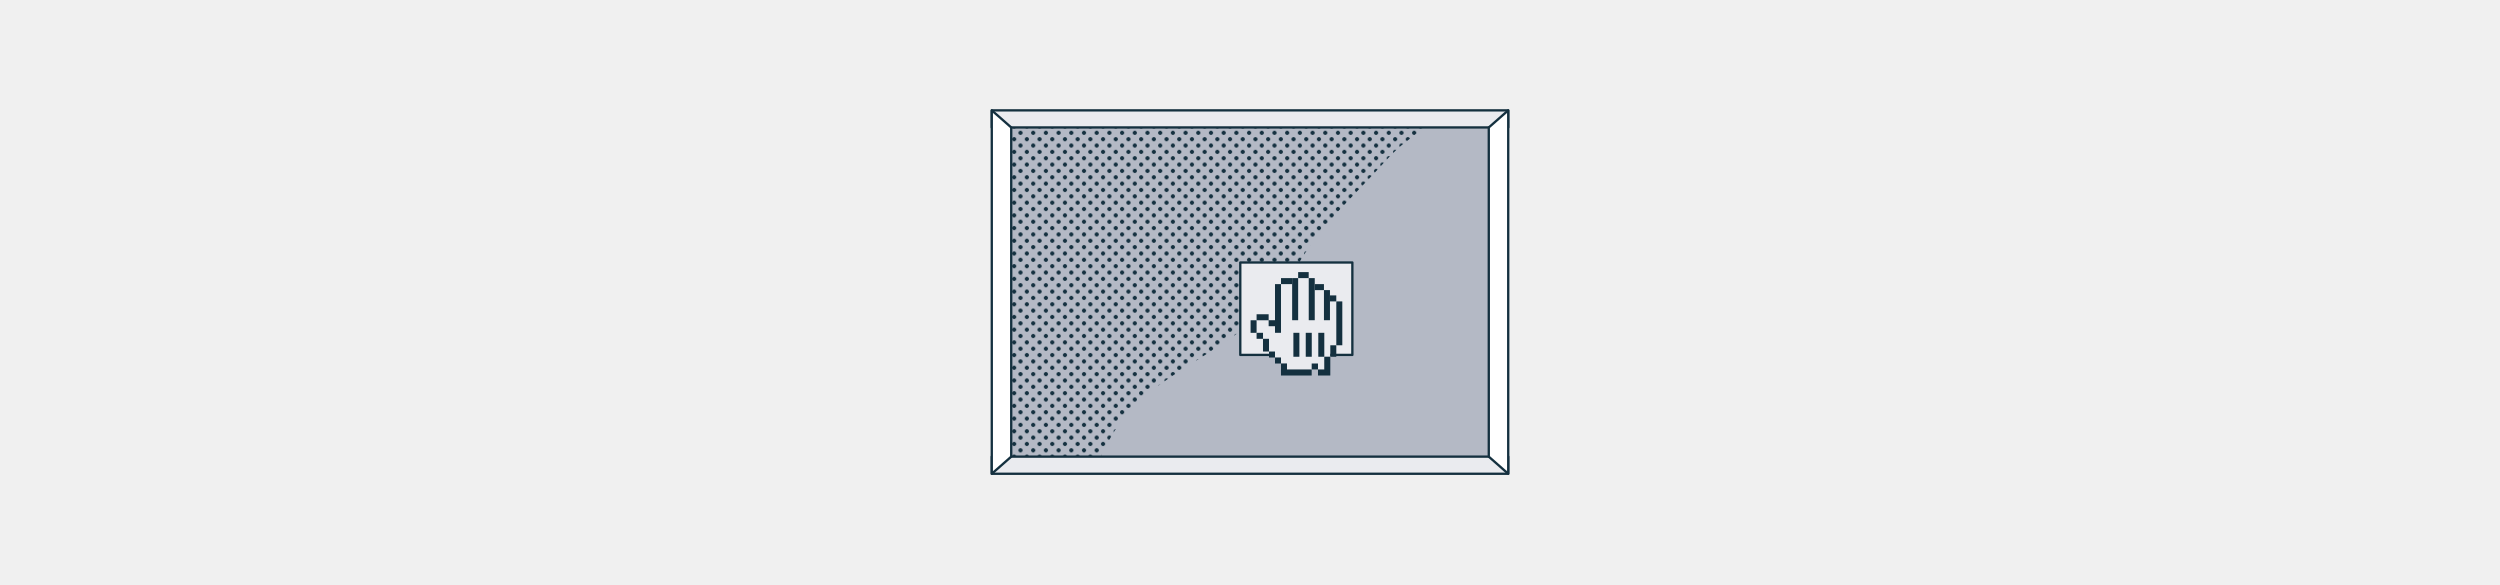
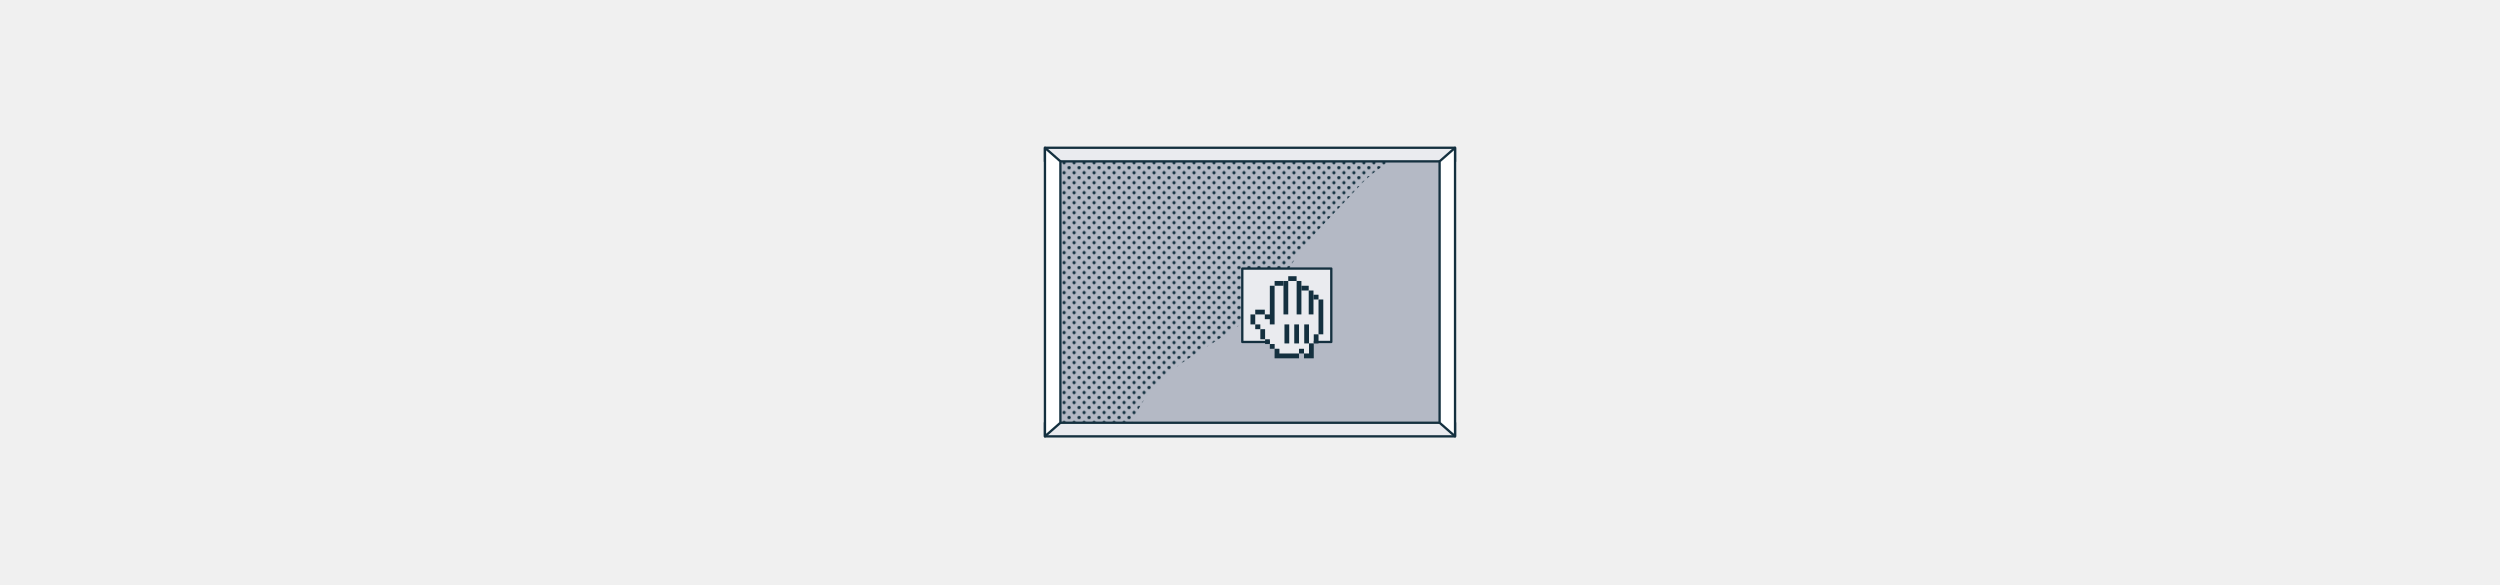
<svg xmlns="http://www.w3.org/2000/svg" id="dusting-zone" width="1070" height="250" viewBox="0 0 1070 250">
  <defs>
-     <pattern id="New_Pattern_2" x="0" y="0" width="8.91" height="8.91" patternTransform="translate(-5984.81 -1195.94) scale(.61)" patternUnits="userSpaceOnUse" viewBox="0 0 8.91 8.91">
+     <pattern id="New_Pattern_2" x="0" y="0" width="8.91" height="8.91" patternTransform="translate(-6926.29 -2167.12) scale(.48)" patternUnits="userSpaceOnUse" viewBox="0 0 8.91 8.91">
      <g>
        <rect width="8.91" height="8.91" fill="none" />
-         <path d="M0,1.46C.8,1.46,1.46,.8,1.46,0H0V1.46Z" fill="#14303f" />
+         <path d="m0,1.46c.8,0,1.46-.65,1.46-1.46H0v1.46Z" fill="#14303f" />
        <circle cx="4.45" cy="4.45" r="1.46" fill="#14303f" />
-         <path d="M7.45,0c0,.8,.65,1.46,1.46,1.46V0h-1.46Z" fill="#14303f" />
-         <path d="M8.91,7.45c-.8,0-1.46,.65-1.46,1.46h1.46v-1.46Z" fill="#14303f" />
-         <path d="M0,7.45v1.46H1.46c0-.8-.65-1.46-1.46-1.46Z" fill="#14303f" />
+         <path d="m7.45,0c0,.8.65,1.46,1.46,1.46V0h-1.46Z" fill="#14303f" />
+         <path d="m8.91,7.45c-.8,0-1.46.65-1.46,1.46h1.46v-1.46Z" fill="#14303f" />
+         <path d="m0,7.45v1.46h1.46c0-.8-.65-1.46-1.46-1.46Z" fill="#14303f" />
      </g>
    </pattern>
  </defs>
  <g class="simple">
    <g class="fill-turquoise">
-       <rect x="432.8" y="54.55" width="204.41" height="140.9" fill="#b4b9c5" />
+       <rect x="453.85" y="69.06" width="162.3" height="111.88" fill="#b4b9c5" />
    </g>
-     <path d="M481.1,178.7c4.5-5.66,10.12-10.45,16.01-14.61,11.84-8.38,22.79-14.1,34.39-22.83,2.95-2.22,6.27-5.49,8.71-8.26,2.51-2.85,6.54-5.41,8.56-8.62,4.19-6.69,7.87-13.63,12.54-20.02,9.31-12.72,20.94-23.52,31.47-35.23,6.86-7.63,11.21-10.01,17.18-14.57h-177.17V195.45h38.36c2.74-5.91,5.88-11.63,9.94-16.75Z" fill="url(#New_Pattern_2)" />
+     <path d="m492.2,167.64c3.57-4.49,8.04-8.3,12.71-11.6,9.4-6.65,18.09-11.19,27.31-18.13,2.34-1.76,4.98-4.36,6.91-6.56,1.99-2.27,5.2-4.29,6.8-6.85,3.32-5.31,6.25-10.82,9.96-15.89,7.39-10.1,16.62-18.67,24.99-27.97,5.45-6.06,8.9-7.95,13.64-11.57h-140.68v111.88h30.46c2.18-4.69,4.67-9.24,7.9-13.3Z" fill="url(#New_Pattern_2)" />
    <g>
-       <rect x="530.84" y="112.34" width="47.97" height="39.57" fill="#eaebef" stroke="#14303f" stroke-linejoin="round" />
+       <rect x="531.7" y="114.94" width="38.09" height="31.42" fill="#eaebef" stroke="#14303f" stroke-linejoin="round" />
      <g>
-         <polygon class="fill-white" points="548.25 137.07 548.25 121.6 553.57 121.6 555.61 119.03 560.12 119.03 562.28 122.88 566.65 124.16 569.28 128 571.94 129 571.94 131.88 571.94 147.78 569.37 147.78 569.37 152.69 566.8 152.69 566.8 158.15 550.83 158.15 550.83 155.58 548.27 155.58 548.27 153.02 545.7 153.02 545.7 150.45 543.13 150.45 543.13 145.01 540.56 145.01 540.56 142.44 537.82 142.44 537.82 137.07 548.25 137.07" fill="#eaebef" />
+         <polygon class="fill-white" points="545.52 134.58 545.52 122.3 549.75 122.3 551.36 120.26 554.94 120.26 556.66 123.32 560.13 124.34 562.22 127.38 564.33 128.18 564.33 130.46 564.33 143.09 562.29 143.09 562.29 146.99 560.25 146.99 560.25 151.32 547.57 151.32 547.57 149.28 545.53 149.28 545.53 147.24 543.49 147.24 543.49 145.21 541.46 145.21 541.46 140.89 539.42 140.89 539.42 138.85 537.24 138.85 537.24 134.58 545.52 134.58" fill="#eaebef" />
        <g>
-           <rect x="564.23" y="142.44" width="2.57" height="10.25" fill="#14303f" />
-           <rect x="553.04" y="119.03" width="2.57" height="18.02" fill="#14303f" />
-           <rect x="560.14" y="119.03" width="2.57" height="18.02" fill="#14303f" />
-           <rect x="566.65" y="124.16" width="2.57" height="12.89" fill="#14303f" />
-           <rect x="571.94" y="129" width="2.57" height="18.78" fill="#14303f" />
-           <polygon points="566.8 158.15 564.1 158.15 564.1 160.72 569.37 160.72 569.37 152.69 566.8 152.69 566.8 158.15" fill="#14303f" />
-           <rect x="569.37" y="147.78" width="2.57" height="4.92" fill="#14303f" />
-           <rect x="561.4" y="155.58" width="2.7" height="2.57" fill="#14303f" />
-           <polygon points="550.83 155.58 548.27 155.58 548.27 158.15 548.25 158.15 548.25 160.72 561.4 160.72 561.4 158.15 550.83 158.15 550.83 155.58" fill="#14303f" />
-           <rect x="545.7" y="153.02" width="2.57" height="2.57" fill="#14303f" />
-           <rect x="543.13" y="150.45" width="2.57" height="2.57" fill="#14303f" />
-           <rect x="540.56" y="145.01" width="2.57" height="5.44" fill="#14303f" />
-           <rect x="535.25" y="137.07" width="2.57" height="5.38" fill="#14303f" />
-           <rect x="548.27" y="119.03" width="4.78" height="2.57" fill="#14303f" />
-           <rect x="555.61" y="116.46" width="4.51" height="2.57" fill="#14303f" />
-           <rect x="562.71" y="121.6" width="3.94" height="2.57" fill="#14303f" />
-           <rect x="569.21" y="126.43" width="2.72" height="2.57" fill="#14303f" />
-           <polygon points="542.98 139.62 545.7 139.62 545.7 142.44 548.27 142.44 548.27 121.6 545.7 121.6 545.7 137.05 542.98 137.05 542.98 134.5 537.82 134.5 537.82 137.07 542.98 137.07 542.98 139.62" fill="#14303f" />
-           <rect x="537.82" y="142.44" width="2.75" height="2.57" fill="#14303f" />
-           <rect x="553.57" y="142.44" width="2.57" height="10.25" fill="#14303f" />
-           <rect x="558.86" y="142.44" width="2.57" height="10.25" fill="#14303f" />
+           <rect x="558.21" y="138.85" width="2.04" height="8.14" fill="#14303f" />
+           <rect x="549.33" y="120.26" width="2.04" height="14.31" fill="#14303f" />
+           <rect x="554.96" y="120.26" width="2.04" height="14.31" fill="#14303f" />
+           <rect x="560.13" y="124.34" width="2.04" height="10.23" fill="#14303f" />
+           <rect x="564.33" y="128.18" width="2.04" height="14.91" fill="#14303f" />
+           <polygon points="560.25 151.32 558.11 151.32 558.11 153.36 562.29 153.36 562.29 146.99 560.25 146.99 560.25 151.32" fill="#14303f" />
+           <rect x="562.29" y="143.09" width="2.04" height="3.9" fill="#14303f" />
+           <rect x="555.97" y="149.28" width="2.14" height="2.04" fill="#14303f" />
+           <polygon points="547.57 149.28 545.53 149.28 545.53 151.32 545.52 151.32 545.52 153.36 555.97 153.36 555.97 151.32 547.57 151.32 547.57 149.28" fill="#14303f" />
+           <rect x="543.49" y="147.24" width="2.04" height="2.04" fill="#14303f" />
+           <rect x="541.46" y="145.21" width="2.04" height="2.04" fill="#14303f" />
+           <rect x="539.42" y="140.89" width="2.04" height="4.32" fill="#14303f" />
+           <rect x="535.2" y="134.58" width="2.04" height="4.27" fill="#14303f" />
+           <rect x="545.53" y="120.26" width="3.79" height="2.04" fill="#14303f" />
+           <rect x="551.36" y="118.22" width="3.58" height="2.04" fill="#14303f" />
+           <rect x="557" y="122.3" width="3.13" height="2.04" fill="#14303f" />
+           <rect x="562.17" y="126.14" width="2.16" height="2.04" fill="#14303f" />
+           <polygon points="541.34 136.61 543.49 136.61 543.49 138.85 545.53 138.85 545.53 122.3 543.49 122.3 543.49 134.57 541.34 134.57 541.34 132.54 537.24 132.54 537.24 134.58 541.34 134.58 541.34 136.61" fill="#14303f" />
+           <rect x="537.24" y="138.85" width="2.18" height="2.04" fill="#14303f" />
+           <rect x="549.75" y="138.85" width="2.04" height="8.14" fill="#14303f" />
+           <rect x="553.94" y="138.85" width="2.04" height="8.14" fill="#14303f" />
        </g>
      </g>
    </g>
-     <rect x="424.48" y="47.23" width="221.04" height="7.32" fill="#eaebef" stroke="#14303f" stroke-linejoin="round" />
-     <rect x="424.48" y="195.45" width="221.04" height="7.32" fill="#eaebef" stroke="#14303f" stroke-linejoin="round" />
-     <polygon points="645.52 47.23 637.2 54.55 637.2 195.45 645.52 202.77 645.52 47.23" fill="#fff" stroke="#14303f" stroke-linejoin="round" />
-     <polygon points="424.48 47.23 432.8 54.55 432.8 195.45 424.48 202.77 424.48 47.23" fill="#fff" stroke="#14303f" stroke-linejoin="round" />
+     <rect x="447.24" y="63.25" width="175.51" height="5.82" fill="#eaebef" stroke="#14303f" stroke-linejoin="round" />
+     <rect x="447.24" y="180.94" width="175.51" height="5.82" fill="#eaebef" stroke="#14303f" stroke-linejoin="round" />
+     <polygon points="622.76 63.25 616.15 69.06 616.15 180.94 622.76 186.75 622.76 63.25" fill="#fff" stroke="#14303f" stroke-linejoin="round" />
+     <polygon points="447.24 63.25 453.85 69.06 453.85 180.94 447.24 186.75 447.24 63.25" fill="#fff" stroke="#14303f" stroke-linejoin="round" />
  </g>
</svg>
